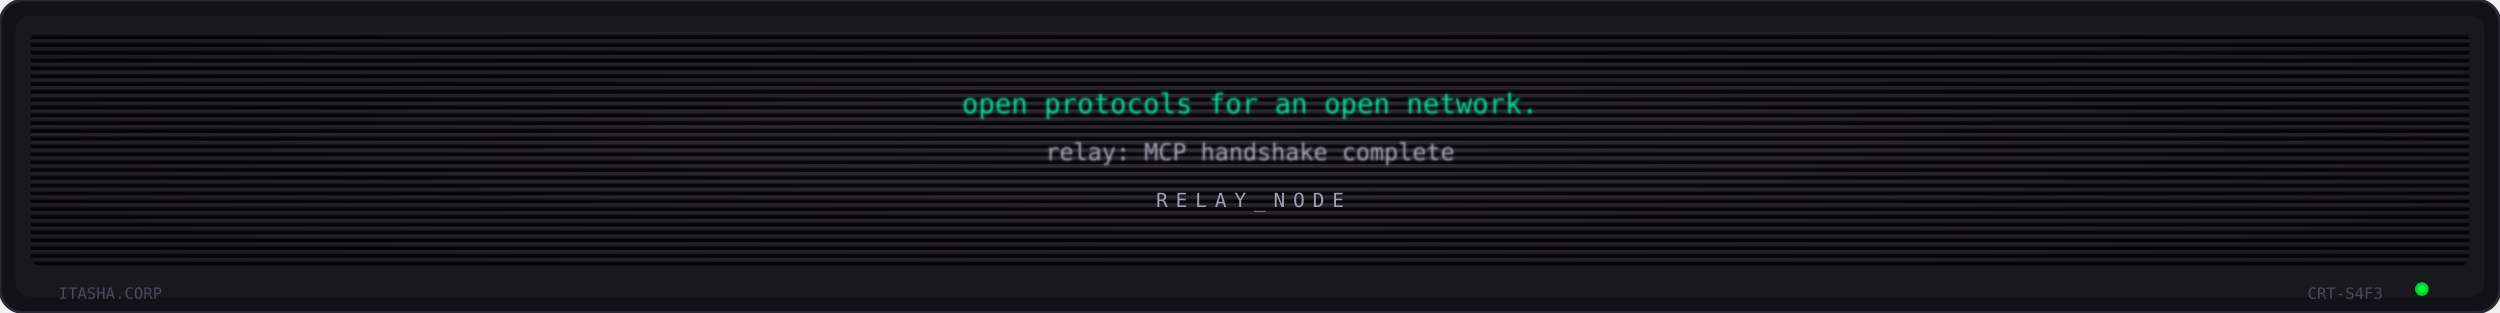
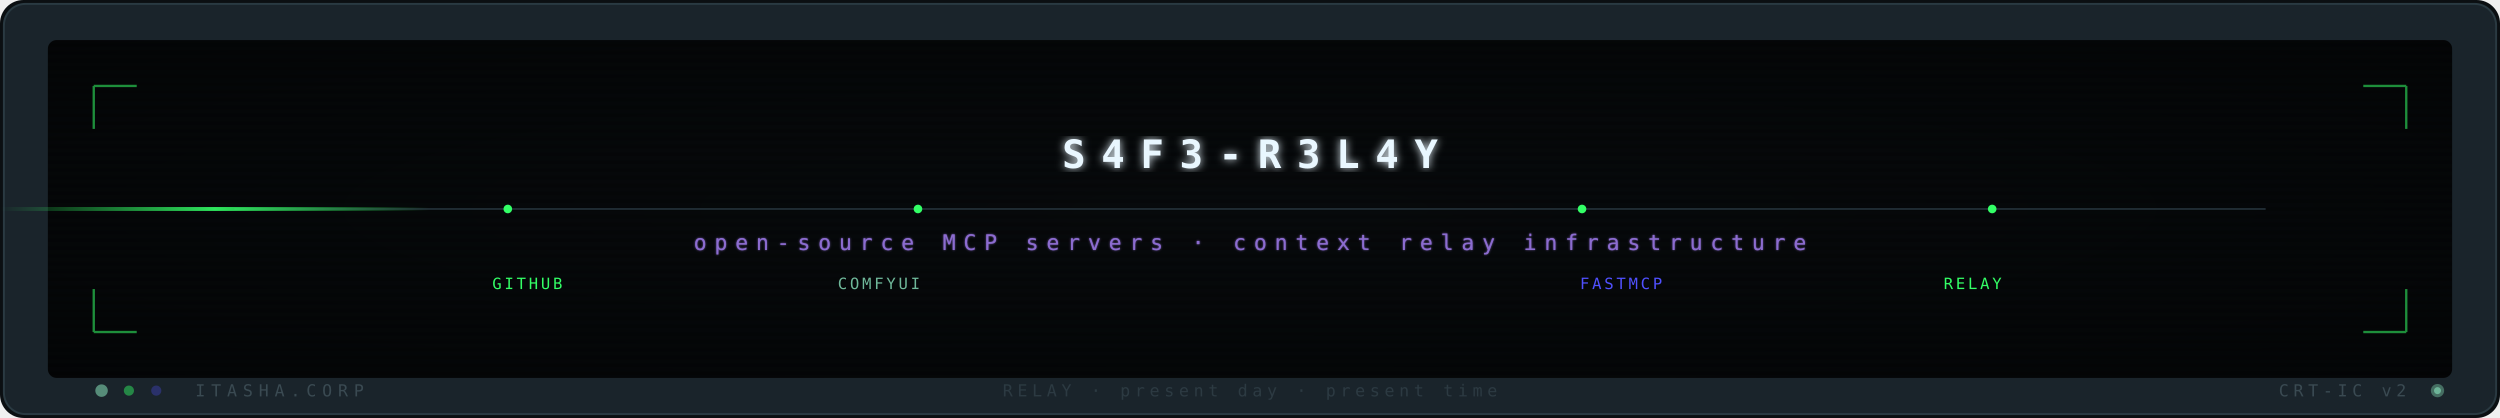
- <svg xmlns="http://www.w3.org/2000/svg" viewBox="0 0 1280 160" width="1280" height="160">
+ <svg xmlns="http://www.w3.org/2000/svg" viewBox="0 0 1280 214" width="1280" height="214" role="img" aria-label="S4F3-R3L4Y — open-source MCP servers, context relay infrastructure">
  <defs>
-     <style>
-       @keyframes pulse-led {
-         0%, 100% { opacity: 1; }
-         50% { opacity: 0.5; }
-       }
-       @keyframes blink-cursor {
-         0%, 50% { opacity: 1; }
-         51%, 100% { opacity: 0; }
-       }
-       text, tspan {
-         font-family: 'SF Mono','Fira Code','Cascadia Code','JetBrains Mono',Consolas,monospace;
-       }
-     </style>
-     <pattern id="scanlines-f" patternUnits="userSpaceOnUse" width="1280" height="4">
-       <rect width="1280" height="2" fill="white" opacity="0.15" />
+     <pattern id="fscan" patternUnits="userSpaceOnUse" width="1280" height="4">
+       <rect width="1280" height="2" fill="transparent" />
+       <rect y="2" width="1280" height="2" fill="rgba(0,0,0,0.16)" />
    </pattern>
-     <radialGradient id="vignette-f" cx="50%" cy="50%" r="70%">
+     <radialGradient id="fvig" cx="50%" cy="50%" r="75%">
      <stop offset="0%" stop-color="transparent" />
-       <stop offset="100%" stop-color="rgba(0,0,0,0.4)" />
+       <stop offset="100%" stop-color="rgba(0,0,0,0.5)" />
    </radialGradient>
-     <filter id="phosphor-f">
-       <feGaussianBlur stdDeviation="0.8" />
+     <linearGradient id="wire" x1="0" y1="0" x2="1" y2="0">
+       <stop offset="0%" stop-color="#33FF66" stop-opacity="0" />
+       <stop offset="50%" stop-color="#33FF66" stop-opacity="0.9" />
+       <stop offset="100%" stop-color="#33FF66" stop-opacity="0" />
+     </linearGradient>
+     <filter id="fphos">
+       <feGaussianBlur in="SourceGraphic" stdDeviation="0.7" result="b" />
+       <feMerge>
+         <feMergeNode in="b" />
+         <feMergeNode in="SourceGraphic" />
+       </feMerge>
+     </filter>
+     <filter id="fglow">
+       <feGaussianBlur stdDeviation="2.2" result="b" />
+       <feMerge>
+         <feMergeNode in="b" />
+         <feMergeNode in="SourceGraphic" />
+       </feMerge>
    </filter>
  </defs>
-   <rect x="0" y="0" width="1280" height="160" rx="12" ry="12" fill="#111118" stroke="#2a2833" stroke-width="1.5" />
-   <rect x="8" y="8" width="1264" height="144" rx="8" ry="8" fill="#18181f" />
-   <rect x="16" y="16" width="1248" height="120" rx="4" ry="4" fill="#08060d" />
-   <rect x="16" y="16" width="1248" height="120" rx="4" ry="4" fill="url(#scanlines-f)" />
-   <rect x="16" y="16" width="1248" height="120" rx="4" ry="4" fill="url(#vignette-f)" />
-   <text x="640" y="58" text-anchor="middle" fill="#00ffb3" font-size="14" filter="url(#phosphor-f)" opacity="0.9">open protocols for an open network.</text>
-   <text x="640" y="82" text-anchor="middle" fill="#b0aec0" font-size="12" filter="url(#phosphor-f)">relay: MCP handshake complete</text>
-   <text x="640" y="106" text-anchor="middle" fill="#a09eb0" font-size="10" letter-spacing="4">RELAY_NODE</text>
-   <text x="30" y="153" font-size="8" fill="#4a4859">ITASHA.CORP</text>
-   <text x="1220" y="153" text-anchor="end" font-size="8" fill="#4a4859">CRT-S4F3</text>
-   <circle cx="1240" cy="148" r="3.5" fill="#01fe36" opacity="0.8" />
-   <circle cx="1240" cy="148" r="2" fill="#01fe36" opacity="1.0" />
+   <style>
+     text { font-family: 'SF Mono','Fira Code','Cascadia Code','JetBrains Mono',Consolas,monospace; }
+     @keyframes fheart { 0%,100% { transform: scale(1); opacity: 0.55; } 15% { transform: scale(1.3); opacity: 0.95; } 30% { transform: scale(1); opacity: 0.55; } }
+     @keyframes wireTravel { 0% { transform: translateX(-220px); } 100% { transform: translateX(1280px); } }
+     @keyframes fflicker { 0%,96%,100% { opacity: 1; } 97% { opacity: 0.96; } 98% { opacity: 0.99; } }
+     @keyframes nodeOn { 0%,100% { opacity: 0.3; } 50% { opacity: 0.9; } }
+     @keyframes fpulse { 0%,100% { opacity: 0.35; } 50% { opacity: 1; } }
+     @media (prefers-reduced-motion: reduce) { * { animation: none !important; } }
+   </style>
+   <rect x="0" y="0" width="1280" height="214" rx="12" fill="#0b0f12" />
+   <rect x="2" y="2" width="1276" height="210" rx="11" fill="#1a242b" stroke="#2a3a42" stroke-width="1" />
+   <rect x="24" y="20" width="1232" height="174" rx="5" fill="#070a0c" />
+   <rect x="24" y="20" width="1232" height="174" rx="5" fill="url(#fscan)" />
+   <rect x="24" y="20" width="1232" height="174" rx="5" fill="url(#fvig)" />
+   <rect x="24" y="20" width="1232" height="174" rx="5" fill="none" stroke="#1a242b" />
+   <g stroke="#33FF66" stroke-width="1.2" fill="none" opacity="0.55">
+     <path d="M48 44 h22 M48 44 v22" />
+     <path d="M1232 44 h-22 M1232 44 v22" />
+     <path d="M48 170 h22 M48 170 v-22" />
+     <path d="M1232 170 h-22 M1232 170 v-22" />
+   </g>
+   <g style="animation: fflicker 7s infinite;">
+     <line x1="120" y1="107" x2="1160" y2="107" stroke="#1f2b32" stroke-width="1" />
+     <g fill="#33FF66">
+       <circle cx="260" cy="107" r="2.2" style="animation: nodeOn 3s ease-in-out 0s infinite;" />
+       <circle cx="470" cy="107" r="2.2" style="animation: nodeOn 3s ease-in-out 0.5s infinite;" />
+       <circle cx="810" cy="107" r="2.2" style="animation: nodeOn 3s ease-in-out 1s infinite;" />
+       <circle cx="1020" cy="107" r="2.2" style="animation: nodeOn 3s ease-in-out 1.5s infinite;" />
+     </g>
+     <g style="animation: wireTravel 5s linear infinite;">
+       <rect x="0" y="106" width="220" height="2" fill="url(#wire)" />
+     </g>
+     <g font-size="8" letter-spacing="1.4" text-anchor="middle">
+       <text x="270" y="148" fill="#33FF66" style="animation: fpulse 2.8s ease-in-out 0s infinite;">GITHUB</text>
+       <text x="450" y="148" fill="#6fb89a" style="animation: fpulse 2.8s ease-in-out 0.5s infinite;">COMFYUI</text>
+       <text x="830" y="148" fill="#5050ff" style="animation: fpulse 2.8s ease-in-out 1s infinite;">FASTMCP</text>
+       <text x="1010" y="148" fill="#33FF66" style="animation: fpulse 2.8s ease-in-out 1.5s infinite;">RELAY</text>
+     </g>
+     <text x="640" y="86" text-anchor="middle" font-size="20" font-weight="bold" letter-spacing="8" fill="#e9f7ff" filter="url(#fglow)">S4F3-R3L4Y</text>
+     <text x="640" y="128" text-anchor="middle" font-size="11" letter-spacing="4" fill="#8c6cd0" filter="url(#fphos)">open-source MCP servers · context relay infrastructure</text>
+   </g>
+   <g>
+     <circle cx="52" cy="200" r="3.2" fill="#6fb89a" opacity="0.7" style="animation: fheart 2.4s ease-in-out infinite; transform-origin: 52px 200px;" />
+     <circle cx="66" cy="200" r="2.6" fill="#33FF66" opacity="0.45" />
+     <circle cx="80" cy="200" r="2.6" fill="#5050ff" opacity="0.3" />
+     <text x="100" y="200" font-size="8.5" fill="#3a4a52" letter-spacing="3" dominant-baseline="central">ITASHA.CORP</text>
+     <text x="640" y="200" text-anchor="middle" font-size="8.5" fill="#2c3a42" letter-spacing="2.4" dominant-baseline="central">RELAY · present day · present time</text>
+     <text x="1232" y="200" font-size="8.5" fill="#3a4a52" letter-spacing="2.4" dominant-baseline="central" text-anchor="end">CRT-IC v2</text>
+     <circle cx="1248" cy="200" r="3.4" fill="#6fb89a" opacity="0.5" />
+     <circle cx="1248" cy="200" r="1.8" fill="#6fb89a" opacity="0.95" style="animation: fheart 2.4s ease-in-out infinite; transform-origin: 1248px 200px;" />
+   </g>
</svg>
